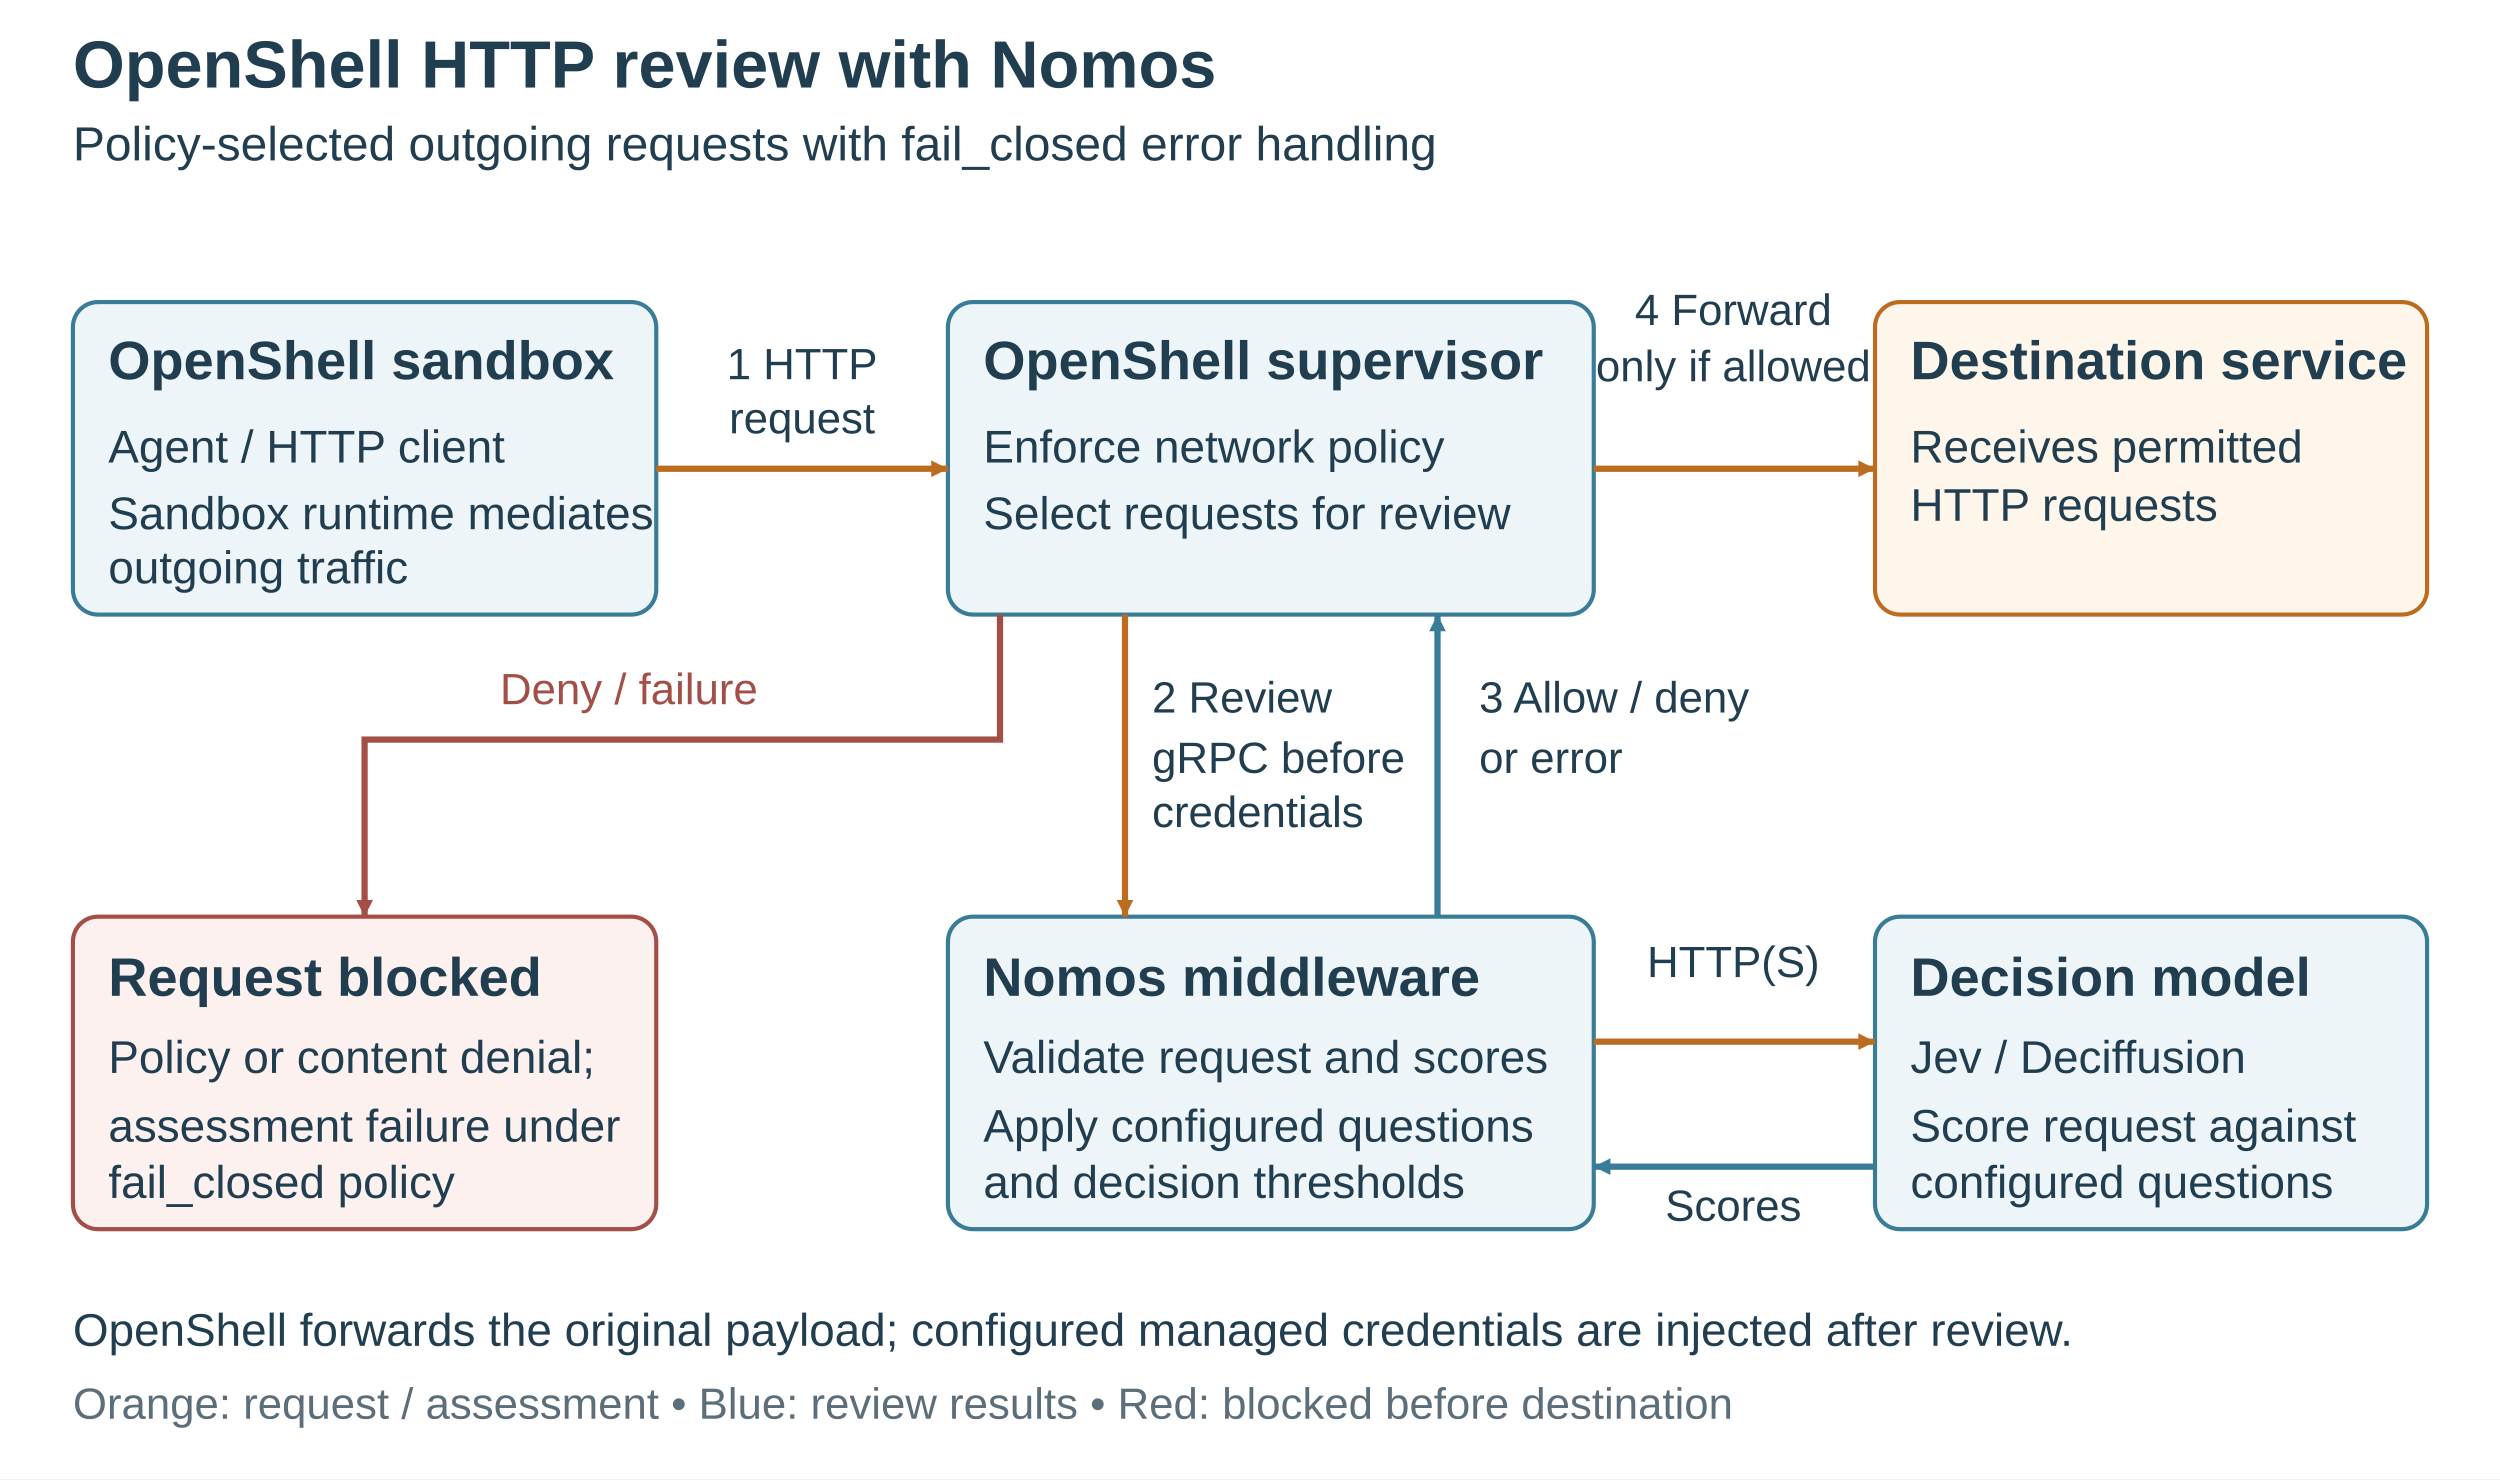
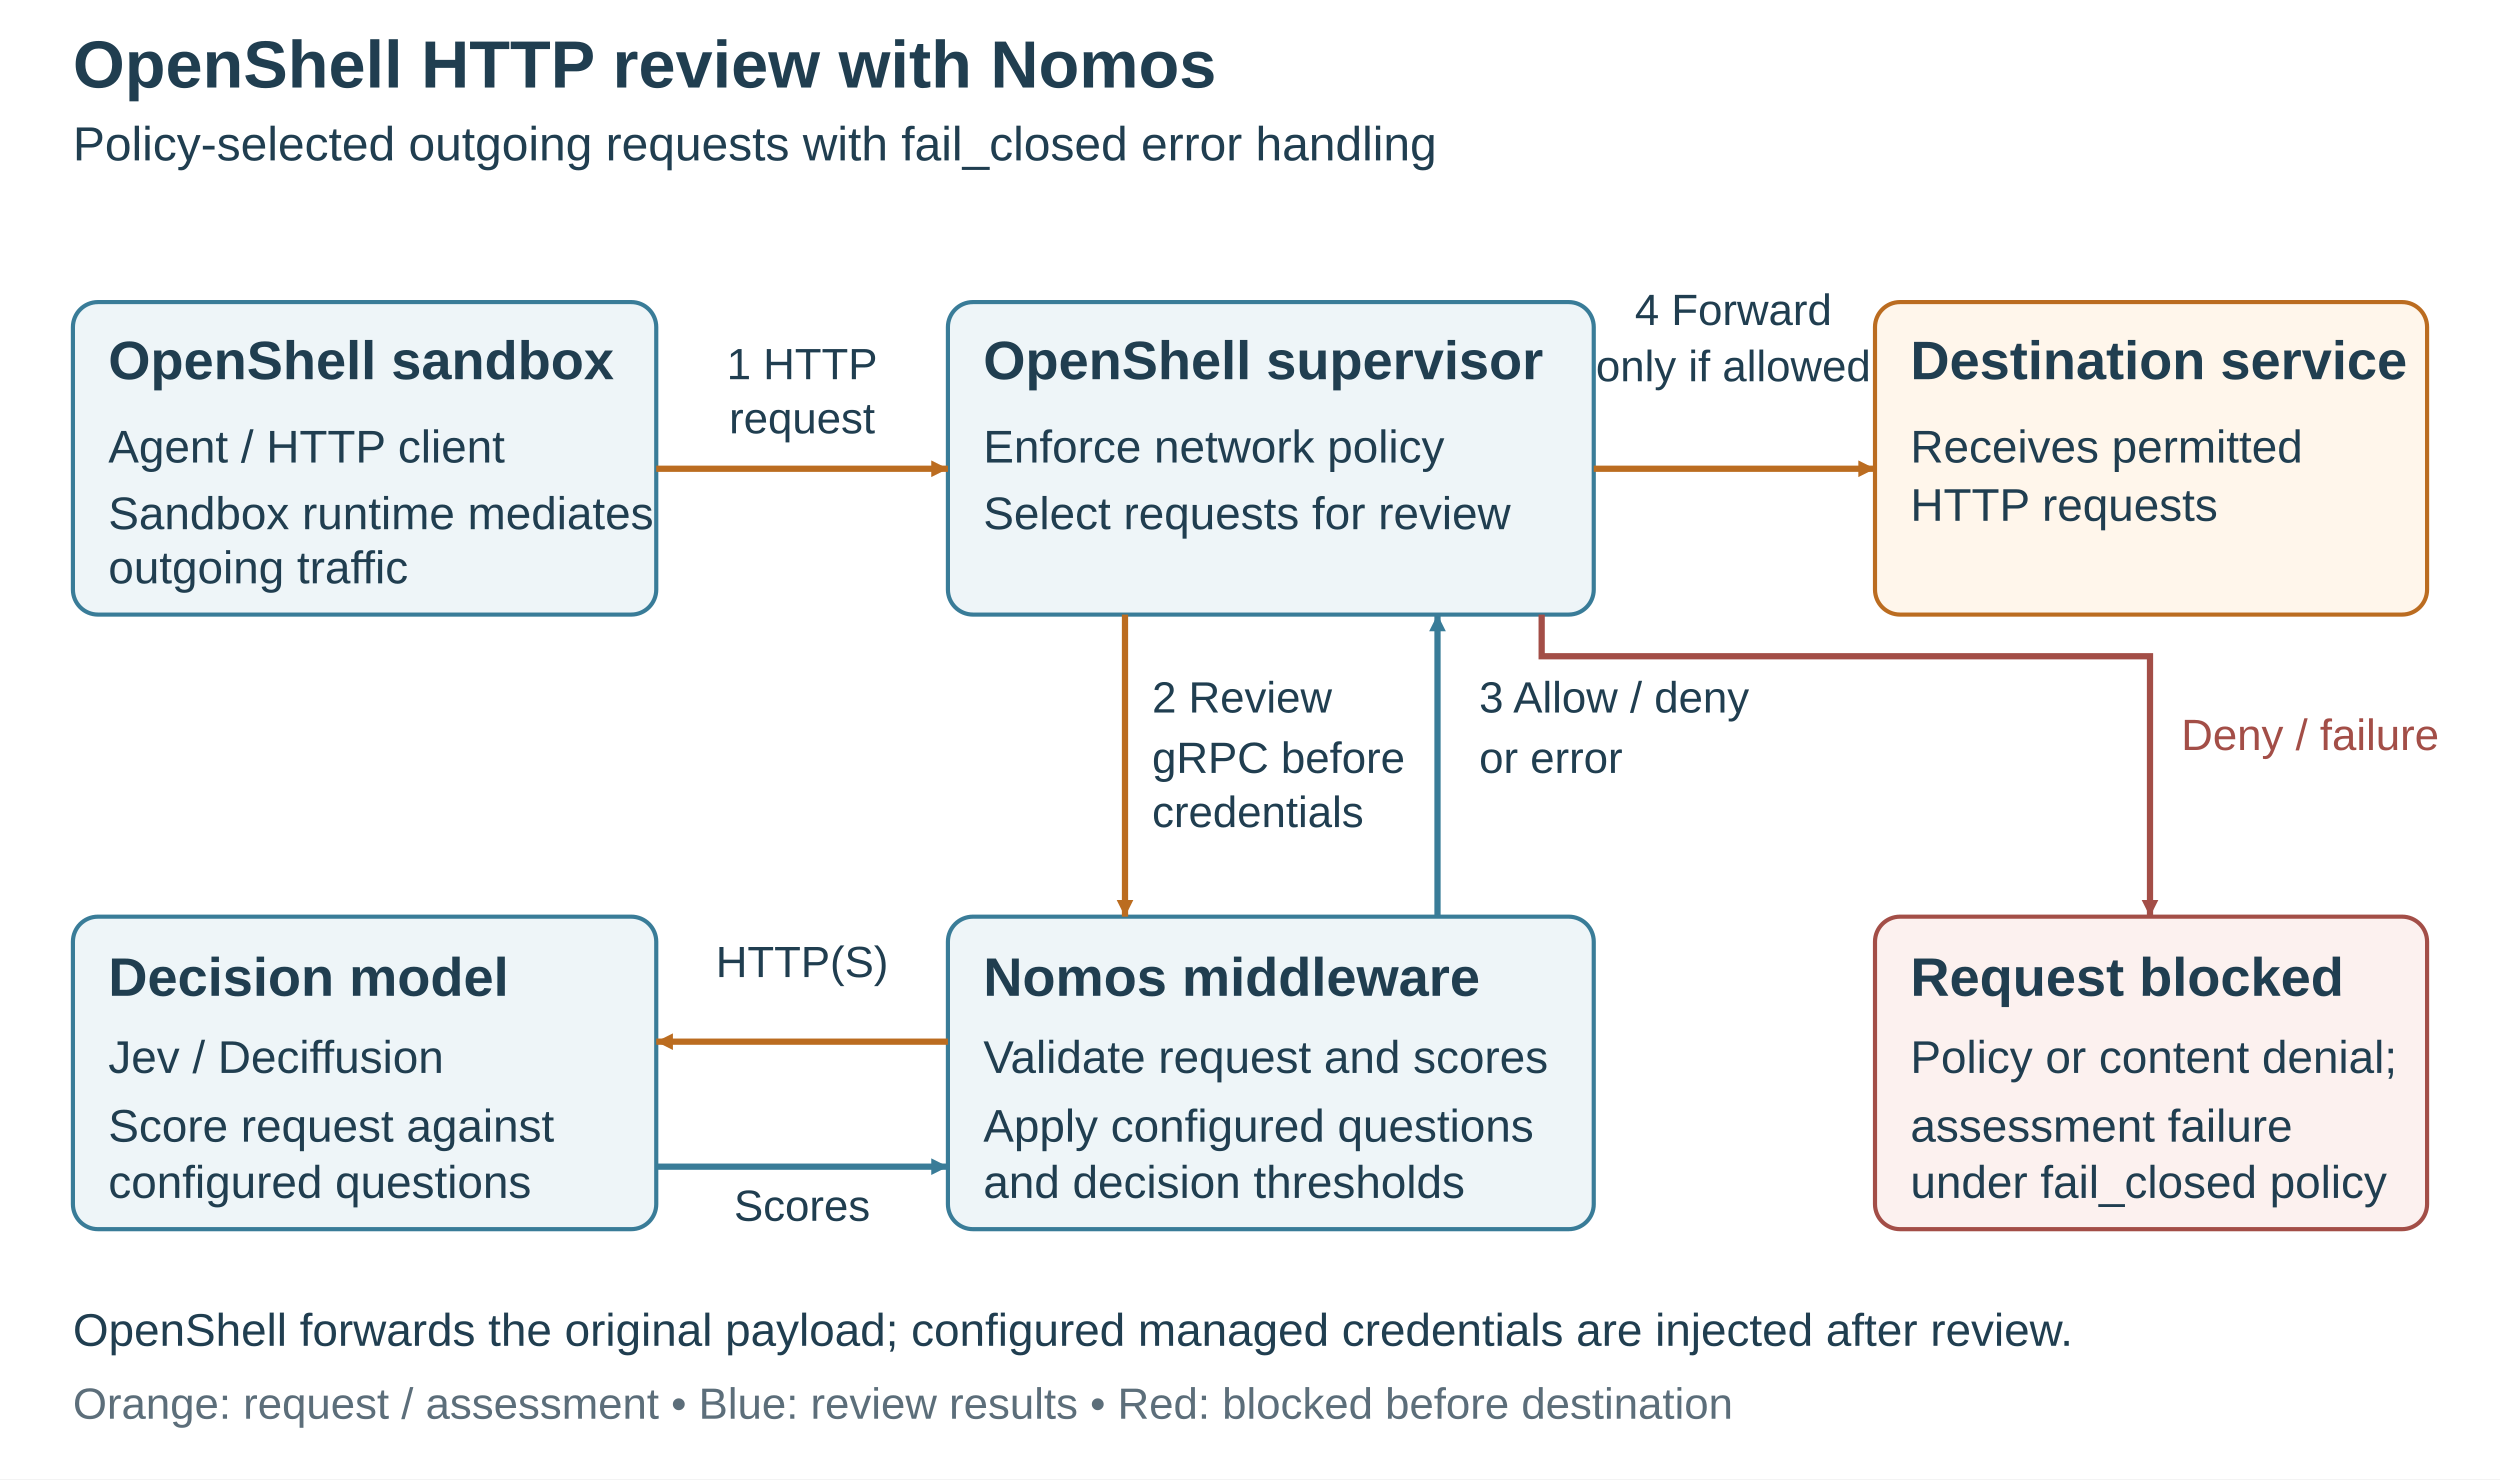
<svg xmlns="http://www.w3.org/2000/svg" width="1200" height="710" viewBox="0 0 1200 710" role="img" aria-labelledby="diagram-title diagram-description">
  <defs>
    <marker id="orange" markerWidth="9" markerHeight="9" refX="8" refY="4" orient="auto" markerUnits="userSpaceOnUse">
      <path d="M0,0 L8,4 L0,8 Z" fill="#bb6c20" />
    </marker>
    <marker id="blue" markerWidth="9" markerHeight="9" refX="8" refY="4" orient="auto" markerUnits="userSpaceOnUse">
      <path d="M0,0 L8,4 L0,8 Z" fill="#397c98" />
    </marker>
    <marker id="red" markerWidth="9" markerHeight="9" refX="8" refY="4" orient="auto" markerUnits="userSpaceOnUse">
      <path d="M0,0 L8,4 L0,8 Z" fill="#a34e47" />
    </marker>
  </defs>
  <rect width="1200" height="710" fill="white" />
  <g font-family="Arial, sans-serif" fill="#203e50">
    <text x="35" y="42" font-size="32" font-weight="bold">OpenShell HTTP review with Nomos</text>
    <text x="35" y="77" font-size="23">Policy-selected outgoing requests with fail_closed error handling</text>
    <g stroke="#397c98" stroke-width="2" fill="#eef5f8">
      <rect x="35" y="145" width="280" height="150" rx="12" />
      <rect x="455" y="145" width="310" height="150" rx="12" />
      <rect x="455" y="440" width="310" height="150" rx="12" />
-       <rect x="900" y="440" width="265" height="150" rx="12" />
+       <rect x="35" y="440" width="280" height="150" rx="12" />
    </g>
    <rect x="900" y="145" width="265" height="150" rx="12" stroke="#bb6c20" stroke-width="2" fill="#fff6eb" />
-     <rect x="35" y="440" width="280" height="150" rx="12" stroke="#a34e47" stroke-width="2" fill="#fcf1ef" />
+     <rect x="900" y="440" width="265" height="150" rx="12" stroke="#a34e47" stroke-width="2" fill="#fcf1ef" />
    <g font-size="26" font-weight="bold">
      <text x="52" y="182">OpenShell sandbox</text>
      <text x="472" y="182">OpenShell supervisor</text>
      <text x="917" y="182">Destination service</text>
      <text x="472" y="478">Nomos middleware</text>
-       <text x="917" y="478">Decision model</text>
-       <text x="52" y="478">Request blocked</text>
+       <text x="52" y="478">Decision model</text>
+       <text x="917" y="478">Request blocked</text>
    </g>
    <g font-size="22">
      <text x="52" y="222">Agent / HTTP client</text>
      <text x="52" y="254">Sandbox runtime mediates</text>
      <text x="52" y="280">outgoing traffic</text>
      <text x="472" y="222">Enforce network policy</text>
      <text x="472" y="254">Select requests for review</text>
      <text x="917" y="222">Receives permitted</text>
      <text x="917" y="250">HTTP requests</text>
      <text x="472" y="515">Validate request and scores</text>
      <text x="472" y="548">Apply configured questions</text>
      <text x="472" y="575">and decision thresholds</text>
-       <text x="917" y="515">Jev / Deciffusion</text>
-       <text x="917" y="548">Score request against</text>
-       <text x="917" y="575">configured questions</text>
-       <text x="52" y="515">Policy or content denial;</text>
-       <text x="52" y="548">assessment failure under</text>
-       <text x="52" y="575">fail_closed policy</text>
+       <text x="52" y="515">Jev / Deciffusion</text>
+       <text x="52" y="548">Score request against</text>
+       <text x="52" y="575">configured questions</text>
+       <text x="917" y="515">Policy or content denial;</text>
+       <text x="917" y="548">assessment failure</text>
+       <text x="917" y="575">under fail_closed policy</text>
    </g>
    <g fill="none" stroke-width="3">
      <path d="M315,225 H455" stroke="#bb6c20" marker-end="url(#orange)" />
      <path d="M765,225 H900" stroke="#bb6c20" marker-end="url(#orange)" />
      <path d="M540,295 V440" stroke="#bb6c20" marker-end="url(#orange)" />
      <path d="M690,440 V295" stroke="#397c98" marker-end="url(#blue)" />
-       <path d="M765,500 H900" stroke="#bb6c20" marker-end="url(#orange)" />
-       <path d="M900,560 H765" stroke="#397c98" marker-end="url(#blue)" />
-       <path d="M480,295 V355 H175 V440" stroke="#a34e47" marker-end="url(#red)" />
+       <path d="M455,500 H315" stroke="#bb6c20" marker-end="url(#orange)" />
+       <path d="M315,560 H455" stroke="#397c98" marker-end="url(#blue)" />
+       <path d="M740,295 V315 H1032 V440" stroke="#a34e47" marker-end="url(#red)" />
    </g>
    <g font-size="21">
      <text x="385" y="182" text-anchor="middle">1 HTTP</text>
      <text x="385" y="208" text-anchor="middle">request</text>
      <text x="832" y="156" text-anchor="middle">4 Forward</text>
      <text x="832" y="183" text-anchor="middle">only if allowed</text>
      <text x="553" y="342">2 Review</text>
      <text x="553" y="371">gRPC before</text>
      <text x="553" y="397">credentials</text>
      <text x="710" y="342">3 Allow / deny</text>
      <text x="710" y="371">or error</text>
-       <text x="832" y="469" text-anchor="middle">HTTP(S)</text>
-       <text x="832" y="586" text-anchor="middle">Scores</text>
-       <text x="240" y="338" fill="#a34e47">Deny / failure</text>
+       <text x="385" y="469" text-anchor="middle">HTTP(S)</text>
+       <text x="385" y="586" text-anchor="middle">Scores</text>
+       <text x="1047" y="360" fill="#a34e47">Deny / failure</text>
    </g>
    <text x="35" y="646" font-size="22">OpenShell forwards the original payload; configured managed credentials are injected after review.</text>
    <text x="35" y="681" font-size="21" fill="#5c6e7a">Orange: request / assessment   •   Blue: review results   •   Red: blocked before destination</text>
  </g>
</svg>
